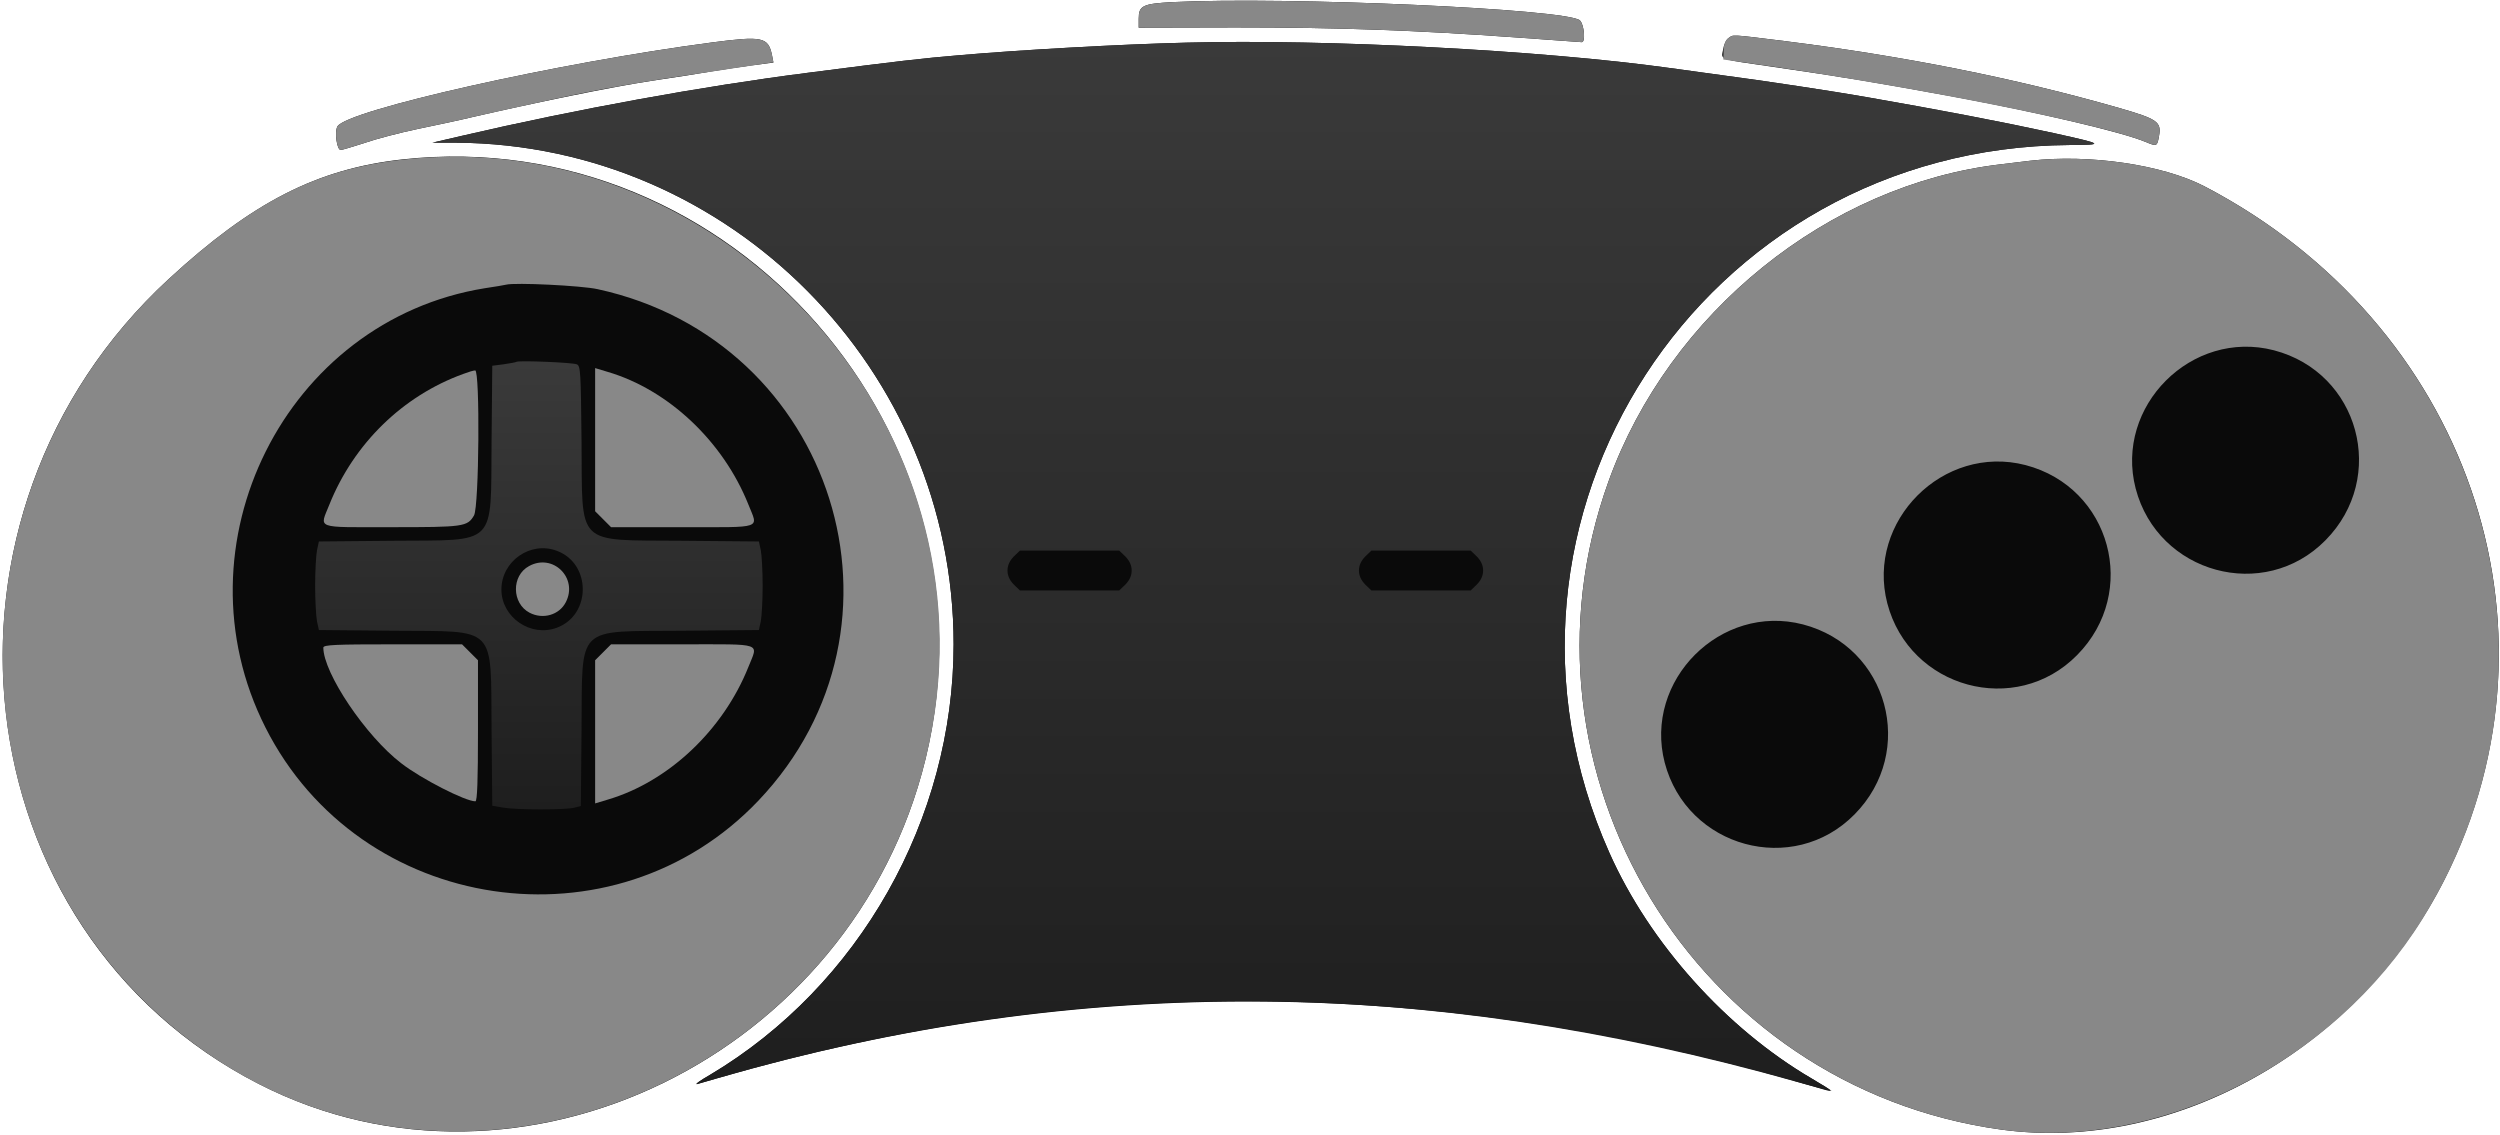
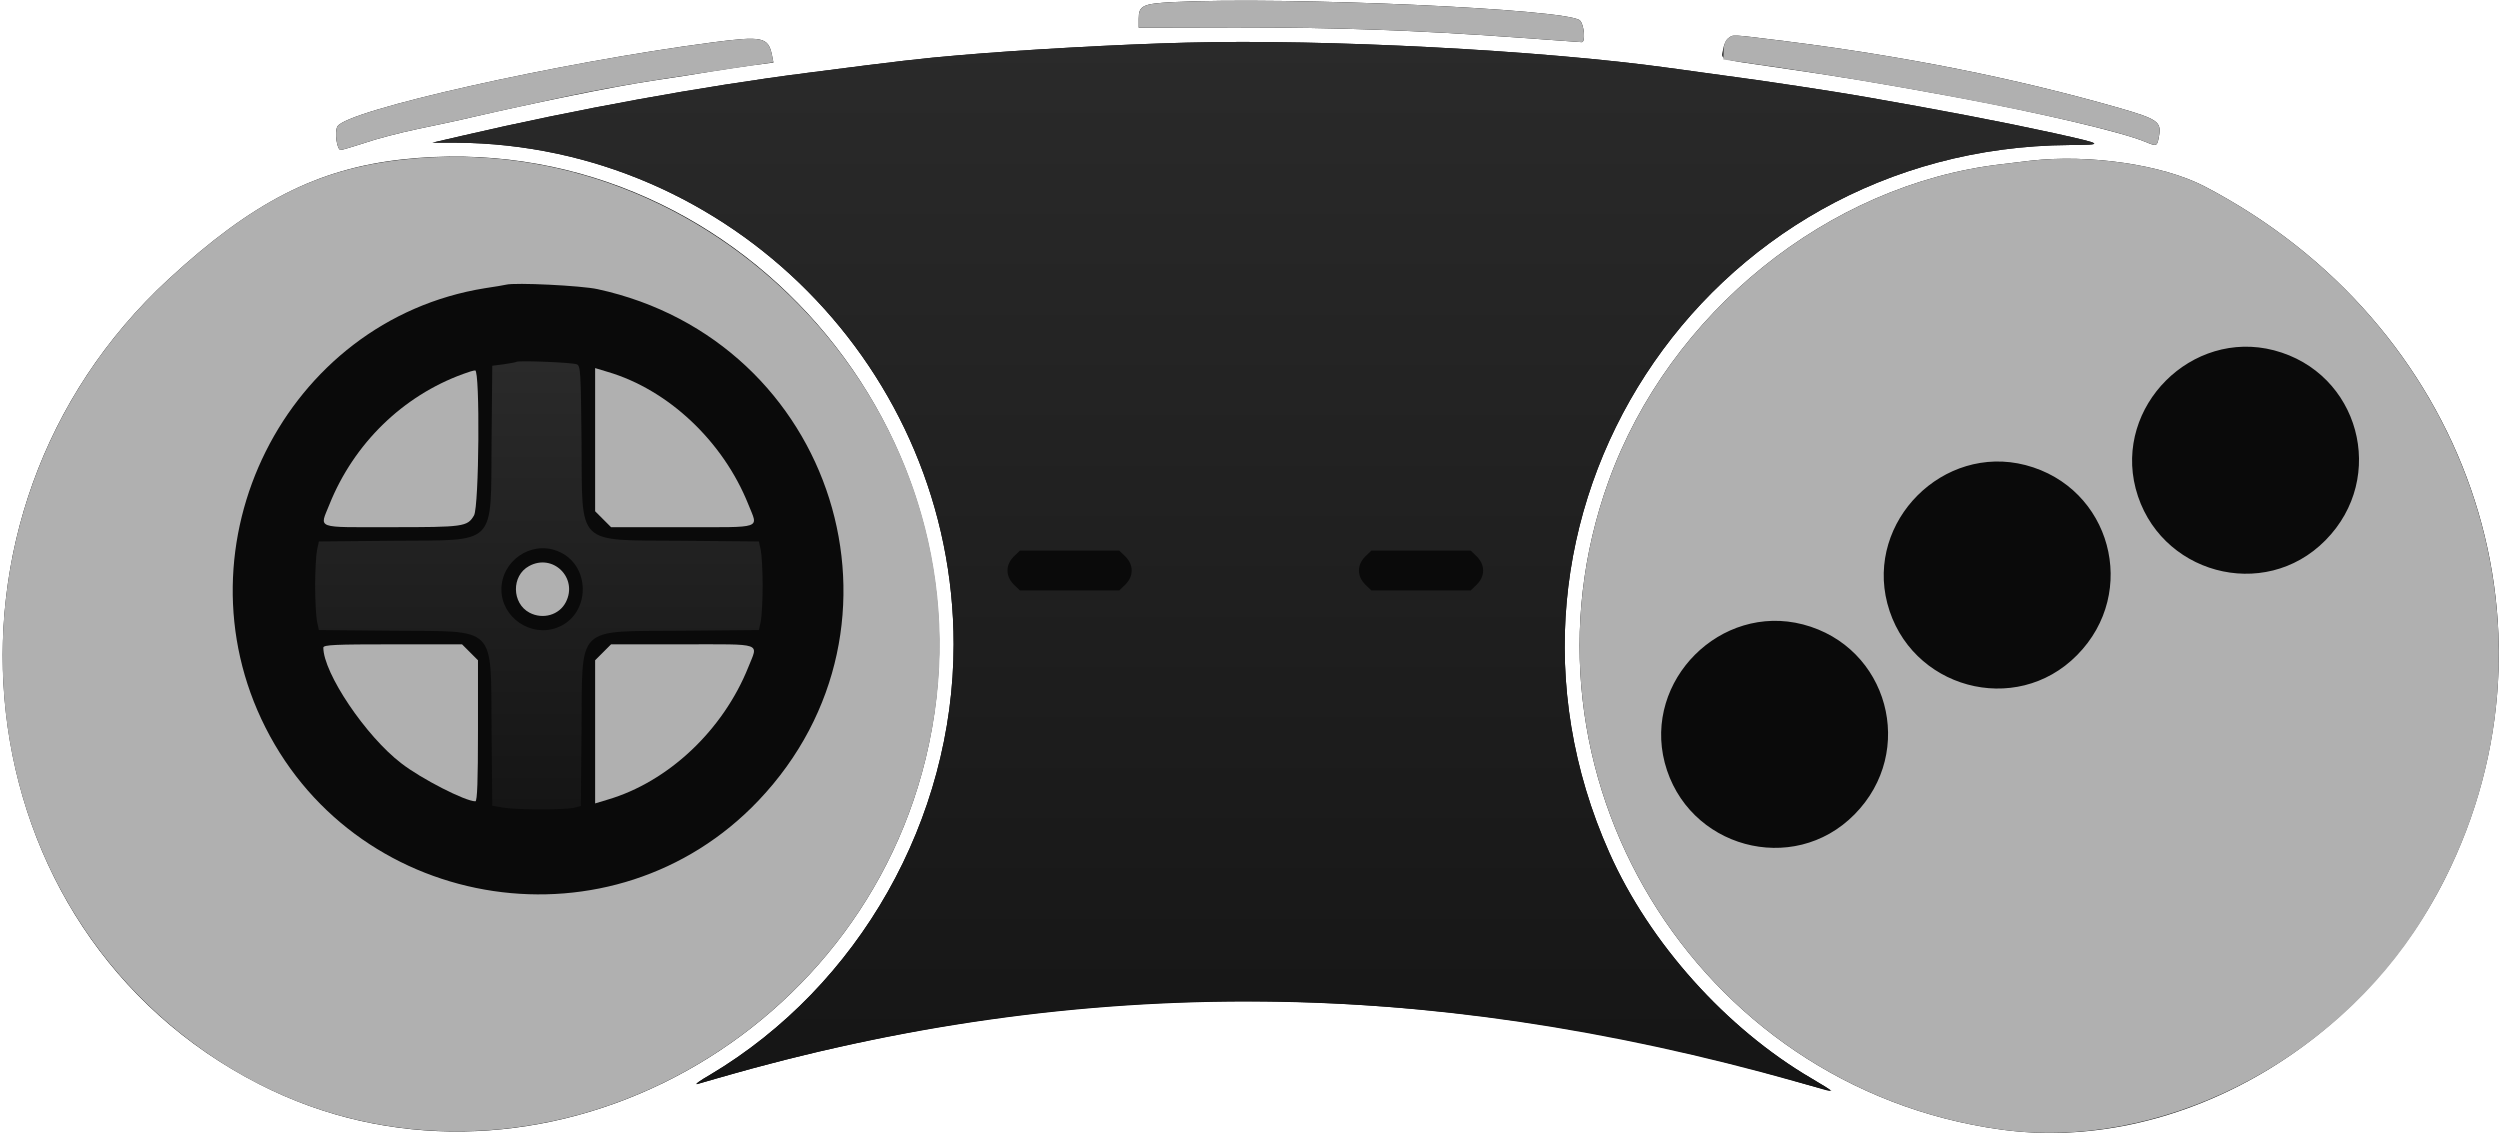
<svg xmlns="http://www.w3.org/2000/svg" width="1422.667" height="645.333" viewBox="0 0 1067 484">
  <defs>
    <linearGradient id="b" x1="0" x2="0" y1="0" y2="1">
-       <stop offset="0%" stop-color="#3a3a3a" />
-       <stop offset="100%" stop-color="#1e1e1e" />
+       <stop offset="0%" stop-color="#2a2a2a" />
+       <stop offset="100%" stop-color="#151515" />
    </linearGradient>
    <clipPath id="a">
      <path d="M500.4.9C487.7 1.6 486 2.4 486 8v3.8l41.3-.1c43.9 0 76.7 1.2 120.1 4.3 14.8 1.1 27.2 2 27.7 2 1.7 0 1-7.6-.8-9.3C668.8 3.8 549.1-1.5 500.4.9" />
      <path d="M737.7 16.3c-1 .6-2 2.9-2.3 4.9-.8 4.4-2.4 3.9 21.1 7.3 31.7 4.6 44.1 6.7 78 12.9 36 6.7 71.4 15 81.3 19.2 4.8 2 4.9 1.9 5.7-2.7 1-5.9-.7-7.1-17-11.8-44.3-12.7-91.4-22.1-143-28.6-23.3-2.9-21.7-2.8-23.8-1.2" />
      <path d="M304 18.1c-65.5 8.6-156.3 29-160 35.9-1.3 2.4-.2 10 1.4 10 .7 0 5.2-1.4 10.2-3 4.9-1.7 15.2-4.4 22.9-6s18.1-3.8 23-5c25.4-5.9 61.1-13.2 76.6-15.5 9.6-1.4 21-3.2 25.4-4 4.4-.7 12.2-1.9 17.3-2.6l9.3-1.2-.6-3.1c-1.6-7.8-4.1-8.3-25.5-5.5" />
      <path d="M506.5 18.2c-28.3.7-71.2 3.1-97.5 5.4-15.3 1.3-25.1 2.4-64.5 7.5-44.6 5.7-99 15.6-147.5 26.9l-12.5 2.9h10.3c116.9.8 212.2 97 212.2 214.1 0 74.6-40.3 145.8-103.9 183.7-4.2 2.4-6.7 4.2-5.6 4 1.1-.3 5.2-1.5 9-2.6 155.1-44.8 308.6-43.5 468.5 3.9 8.5 2.6 8.4 2.3-1.8-3.7-36.4-21.3-69.1-57.7-86.3-96.3-63.6-142.5 39.4-301.1 196.3-302.1 15.2-.1 14.9-.3-6.2-5-22.4-4.9-48-9.8-80-15.4-13.5-2.4-45.1-7.2-62-9.4-8.5-1.2-18.6-2.6-22.5-3.1-53.7-7.5-146.6-12.4-206-10.8" />
      <path d="M172 68c-36.5 4-64.3 18.2-100 51.1-109.1 100.6-89.1 278.4 38.6 343.6C222.2 519.8 364 450.6 395 324c33.7-138.2-82.2-271.2-223-256" />
      <path d="M866.5 68.6c-1.6.2-7.2.9-12.4 1.5-73.8 8.6-141.7 63.4-167.6 135.4-44.7 124 36.8 258.5 167.5 276.6 73.9 10.2 153-34.5 189.5-107.1 54.3-108.1 9.4-237.1-102.7-295.5-17.8-9.2-49-13.8-74.3-10.9" />
    </clipPath>
  </defs>
  <path fill="#0a0a0a" d="M500.4.9C487.7 1.6 486 2.4 486 8v3.8l41.3-.1c43.9 0 76.7 1.2 120.1 4.3 14.8 1.1 27.2 2 27.7 2 1.7 0 1-7.6-.8-9.3C668.8 3.8 549.1-1.5 500.4.9" />
  <path fill="#0a0a0a" d="M737.7 16.3c-1 .6-2 2.9-2.3 4.9-.8 4.4-2.4 3.9 21.1 7.3 31.7 4.6 44.1 6.7 78 12.9 36 6.7 71.4 15 81.3 19.2 4.8 2 4.9 1.9 5.7-2.7 1-5.9-.7-7.1-17-11.8-44.3-12.7-91.4-22.1-143-28.6-23.3-2.9-21.7-2.8-23.8-1.2" />
  <path fill="#0a0a0a" d="M304 18.1c-65.5 8.6-156.3 29-160 35.9-1.3 2.4-.2 10 1.4 10 .7 0 5.2-1.4 10.2-3 4.9-1.7 15.2-4.4 22.9-6s18.1-3.8 23-5c25.4-5.9 61.1-13.2 76.6-15.5 9.6-1.4 21-3.2 25.4-4 4.4-.7 12.2-1.9 17.3-2.6l9.3-1.2-.6-3.1c-1.6-7.8-4.1-8.3-25.5-5.5" />
  <path fill="#0a0a0a" d="M506.5 18.2c-28.3.7-71.2 3.1-97.5 5.4-15.3 1.3-25.1 2.4-64.5 7.5-44.6 5.7-99 15.6-147.5 26.9l-12.5 2.9h10.3c116.9.8 212.2 97 212.2 214.1 0 74.6-40.3 145.8-103.9 183.7-4.2 2.4-6.7 4.2-5.6 4 1.1-.3 5.2-1.5 9-2.6 155.1-44.8 308.6-43.5 468.5 3.9 8.5 2.6 8.4 2.3-1.8-3.7-36.4-21.3-69.1-57.7-86.3-96.3-63.6-142.5 39.4-301.1 196.3-302.1 15.2-.1 14.9-.3-6.2-5-22.4-4.9-48-9.8-80-15.4-13.5-2.4-45.1-7.2-62-9.4-8.5-1.2-18.6-2.6-22.5-3.1-53.7-7.5-146.6-12.4-206-10.8" />
  <path fill="#0a0a0a" d="M172 68c-36.5 4-64.3 18.2-100 51.1-109.1 100.6-89.1 278.4 38.6 343.6C222.2 519.8 364 450.6 395 324c33.7-138.2-82.2-271.2-223-256" />
  <path fill="#0a0a0a" d="M866.5 68.6c-1.6.2-7.2.9-12.4 1.5-73.8 8.6-141.7 63.4-167.6 135.4-44.7 124 36.8 258.5 167.5 276.6 73.9 10.2 153-34.5 189.5-107.1 54.3-108.1 9.4-237.1-102.7-295.5-17.8-9.2-49-13.8-74.3-10.9" />
  <path fill="url(#b)" d="M506.2 18.2c-28.4.7-71 3.1-97.2 5.4-15.3 1.3-25.1 2.4-64.5 7.5-44.6 5.7-99 15.6-147.5 26.9l-12.5 2.9h10.3c116.9.8 212.2 97 212.2 214.1 0 74.6-40.3 145.8-103.9 183.7-4.2 2.4-6.7 4.2-5.6 4 1.1-.3 5.2-1.5 9-2.6 153.1-44.3 299.7-43.7 461 1.8 7.7 2.2 14.1 3.8 14.2 3.7s-3.7-2.5-8.5-5.3c-36.4-21.3-69.1-57.7-86.3-96.3-63.6-142.5 39.4-301.1 196.3-302.1 15.2-.1 14.9-.3-6.2-5-22.4-4.9-48-9.8-80-15.4-13.5-2.4-45.1-7.2-62-9.4-8.5-1.2-18.6-2.6-22.5-3.1-53.8-7.5-146.9-12.4-206.3-10.8m-25.8 219.4c1.7 1.8 2.6 3.7 2.6 5.9s-.9 4.1-2.6 5.9l-2.7 2.6h-42.4l-2.7-2.6c-1.7-1.8-2.6-3.7-2.6-5.9s.9-4.1 2.6-5.9l2.7-2.6h42.4zm150 0c1.7 1.8 2.6 3.7 2.6 5.9s-.9 4.1-2.6 5.9l-2.7 2.6h-42.4l-2.7-2.6c-1.7-1.8-2.6-3.7-2.6-5.9s.9-4.1 2.6-5.9l2.7-2.6h42.4z" />
  <path fill="url(#b)" d="M220.5 154.4c-.5.3-3.1.7-5.7 1.1l-4.7.6-.3 32.4c-.4 45.2 2.8 41.9-41.8 42.3l-31.9.3-.8 3.7c-.4 2-.8 8.9-.8 15.2s.4 13.2.8 15.2l.8 3.7 31.9.3c44.6.4 41.4-2.9 41.8 42.3l.3 32.4 4.7.8c5.9 1 26.8 1 30.4 0l2.7-.7.3-32.4c.4-45.4-3-42 42.8-42.4l32.9-.3.8-3.7c.4-2 .8-8.9.8-15.2s-.4-13.2-.8-15.2l-.8-3.7-32.9-.3c-45.8-.4-42.4 2.9-42.8-42.3-.3-29.4-.4-32.4-2-33-1.9-.8-24.2-1.7-25.7-1.1m17.2 80.7c14.7 5.5 14.7 27.3 0 32.8-11.2 4.2-23.7-4.4-23.7-16.3 0-12.1 12.4-20.8 23.7-16.5" />
-   <path fill="#888" d="M500.4.9C487.7 1.6 486 2.4 486 8v3.8l41.3-.1c43.9 0 76.7 1.2 120.1 4.3 14.8 1.1 27.2 2 27.7 2 1.7 0 1-7.6-.8-9.3C668.8 3.8 549.1-1.5 500.4.9" />
-   <path fill="#888" d="M737.6 16.3c-1.2.9-1.9 2.8-2 5.2l-.1 3.9 12.5 1.8c69.9 9.9 149.6 25.8 167.8 33.4 4.8 2 4.9 1.9 5.7-2.7 1-5.9-.7-7.1-17-11.8-44.3-12.7-91.4-22.1-143-28.6-23.4-2.9-21.6-2.8-23.9-1.2" />
-   <path fill="#888" d="M304 18.1c-65.7 8.6-156.3 29-160 35.9-1.3 2.4-.2 10 1.4 10 .7 0 5.2-1.4 10.2-3 4.9-1.7 15.2-4.4 22.9-6s18.1-3.8 23-5c5-1.2 20.3-4.5 34-7.5 23.9-5.1 33.5-6.8 75.8-13.1l18.8-2.8-.6-3.1c-1.6-7.7-4.2-8.2-25.5-5.4" />
-   <path fill="#888" d="M172 68.1c-36.8 4-64.2 18-100 51C-30.3 213.4-20.4 377.9 92.1 452c119.9 79 286.2-1.8 307-149C417.6 171.7 303.4 53.5 172 68.1m83 55.3c101.3 22 139.6 143.7 68.7 218.3-61.5 64.7-170.1 48.6-210.4-31.2-39.4-77.9 8.5-173.8 93.7-187.5 4.1-.6 8.2-1.3 9-1.5 3.9-1 32.2.4 39 1.9" />
-   <path fill="#888" d="M225.8 241.6c-7.6 4.1-7.4 15.9.2 19.9 5.7 3 12.7 1 15.5-4.5 5.3-10.3-5.5-21-15.7-15.4" />
-   <path fill="#888" d="M254 187.7v30.5l3.4 3.4 3.4 3.4h30.6c34.9 0 32.2.9 28-9.7-10.8-27-34.2-49-60.1-56.6l-5.3-1.6z" />
-   <path fill="#888" d="M197.7 159.6c-25.9 9.4-46.7 29.8-57.1 55.7-4.2 10.6-6.7 9.7 26.4 9.7 30.9 0 32.5-.2 35.3-5 2.2-3.7 2.6-62.1.5-61.9-.7 0-3 .7-5.1 1.5" />
-   <path fill="#888" d="M138 276.4c0 10.8 18.1 37.8 33.3 49.4 8.5 6.6 27.3 16.2 31.6 16.2.8 0 1.1-9.2 1.1-30.1v-30.1l-3.4-3.4-3.4-3.4h-29.6c-24.4 0-29.6.2-29.6 1.4" />
-   <path fill="#888" d="m257.4 278.4-3.4 3.4v61.1l5.3-1.6c25.9-7.6 49.3-29.6 60.1-56.6 4.2-10.6 6.9-9.7-28-9.7h-30.6z" />
-   <path fill="#888" d="M866.5 68.6c-1.6.2-7.2.9-12.4 1.5-73.8 8.6-141.7 63.4-167.6 135.4-44.7 124 36.8 258.5 167.5 276.6 66.9 9.3 141.6-28 180-90 67.9-109.5 25.9-250.6-93.2-312.6-17.8-9.2-49-13.8-74.3-10.9m104 80.9c36.4 9.5 48.6 54.2 22 81.1-26.2 26.6-71.5 14.2-81-22.1-9.1-35.1 23.9-68.1 59-59m-106 49c36.4 9.5 48.6 54.2 22 81.1-26.2 26.6-71.5 14.2-81-22.1-9.1-35.1 23.9-68.1 59-59m-95 68c36.4 9.5 48.6 54.2 22 81.1-26.2 26.6-71.5 14.2-81-22.1-9.1-35.1 23.9-68.1 59-59" />
+   <path fill="#b0b0b0" d="M500.4.9C487.7 1.6 486 2.4 486 8v3.8l41.3-.1c43.9 0 76.7 1.2 120.1 4.3 14.8 1.1 27.2 2 27.7 2 1.7 0 1-7.6-.8-9.3C668.8 3.8 549.1-1.5 500.4.9" />
+   <path fill="#b0b0b0" d="M737.6 16.3c-1.2.9-1.9 2.8-2 5.2l-.1 3.9 12.5 1.8c69.9 9.9 149.6 25.8 167.8 33.4 4.8 2 4.9 1.9 5.7-2.7 1-5.9-.7-7.1-17-11.8-44.3-12.7-91.4-22.1-143-28.6-23.4-2.9-21.6-2.8-23.9-1.2" />
+   <path fill="#b0b0b0" d="M304 18.1c-65.7 8.6-156.3 29-160 35.9-1.3 2.4-.2 10 1.4 10 .7 0 5.2-1.4 10.2-3 4.9-1.7 15.2-4.4 22.9-6s18.1-3.8 23-5c5-1.2 20.3-4.5 34-7.5 23.9-5.1 33.5-6.8 75.8-13.1l18.8-2.8-.6-3.1c-1.6-7.7-4.2-8.2-25.5-5.4" />
+   <path fill="#b0b0b0" d="M172 68.1c-36.8 4-64.2 18-100 51C-30.3 213.4-20.4 377.9 92.1 452c119.9 79 286.2-1.8 307-149C417.6 171.7 303.4 53.5 172 68.1m83 55.3c101.3 22 139.6 143.7 68.7 218.3-61.5 64.7-170.1 48.6-210.4-31.2-39.4-77.9 8.5-173.8 93.7-187.5 4.1-.6 8.2-1.3 9-1.5 3.9-1 32.2.4 39 1.9" />
+   <path fill="#b0b0b0" d="M225.8 241.6c-7.6 4.1-7.4 15.9.2 19.9 5.7 3 12.7 1 15.5-4.5 5.3-10.3-5.5-21-15.7-15.4" />
+   <path fill="#b0b0b0" d="M254 187.7v30.5l3.4 3.4 3.4 3.4h30.6c34.9 0 32.2.9 28-9.7-10.8-27-34.2-49-60.1-56.6l-5.3-1.6z" />
+   <path fill="#b0b0b0" d="M197.7 159.6c-25.9 9.4-46.7 29.8-57.1 55.7-4.2 10.6-6.7 9.7 26.4 9.7 30.9 0 32.5-.2 35.3-5 2.2-3.7 2.6-62.1.5-61.9-.7 0-3 .7-5.1 1.5" />
+   <path fill="#b0b0b0" d="M138 276.4c0 10.8 18.1 37.8 33.3 49.4 8.5 6.6 27.3 16.2 31.6 16.2.8 0 1.1-9.2 1.1-30.1v-30.1l-3.4-3.4-3.4-3.4h-29.6c-24.4 0-29.6.2-29.6 1.4" />
+   <path fill="#b0b0b0" d="m257.4 278.4-3.4 3.4v61.1l5.3-1.6c25.9-7.6 49.3-29.6 60.1-56.6 4.2-10.6 6.9-9.7-28-9.7h-30.6z" />
+   <path fill="#b0b0b0" d="M866.5 68.6c-1.6.2-7.2.9-12.4 1.5-73.8 8.6-141.7 63.4-167.6 135.4-44.7 124 36.8 258.5 167.5 276.6 66.9 9.3 141.6-28 180-90 67.9-109.5 25.9-250.6-93.2-312.6-17.8-9.2-49-13.8-74.3-10.9m104 80.9c36.4 9.5 48.6 54.2 22 81.1-26.2 26.6-71.5 14.2-81-22.1-9.1-35.1 23.9-68.1 59-59m-106 49c36.4 9.5 48.6 54.2 22 81.1-26.2 26.6-71.5 14.2-81-22.1-9.1-35.1 23.9-68.1 59-59m-95 68c36.4 9.5 48.6 54.2 22 81.1-26.2 26.6-71.5 14.2-81-22.1-9.1-35.1 23.9-68.1 59-59" />
</svg>
